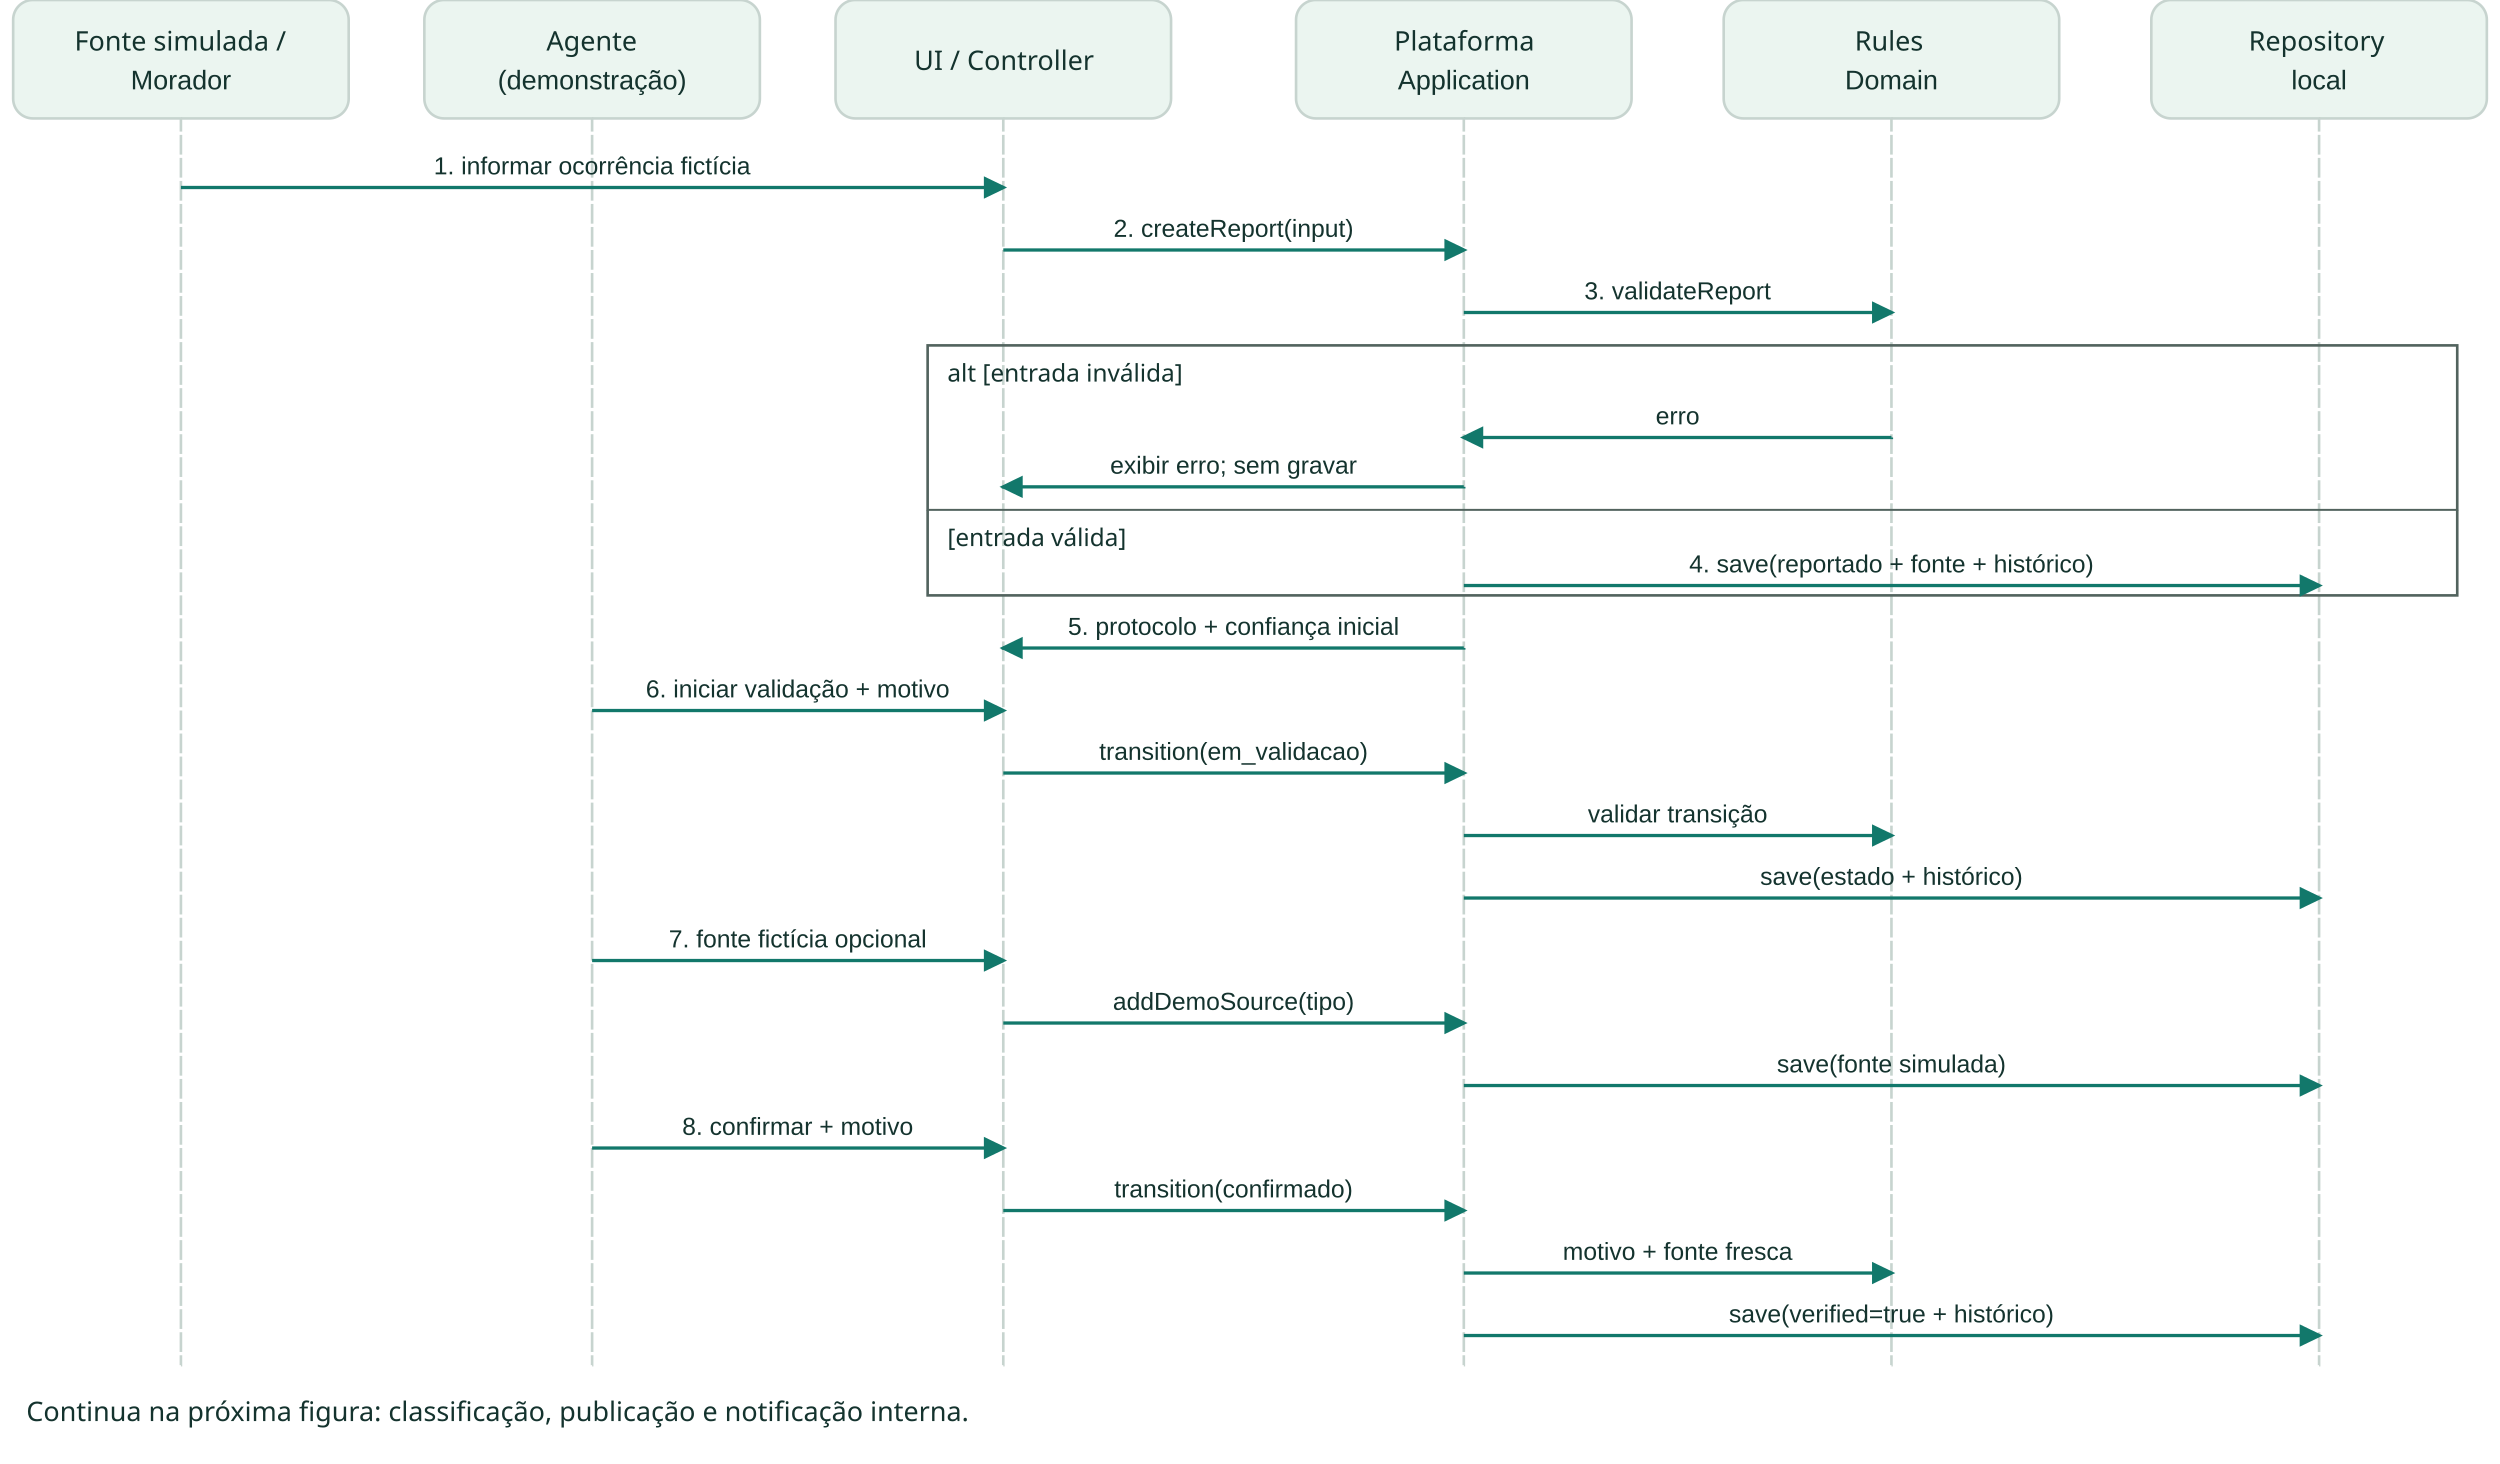
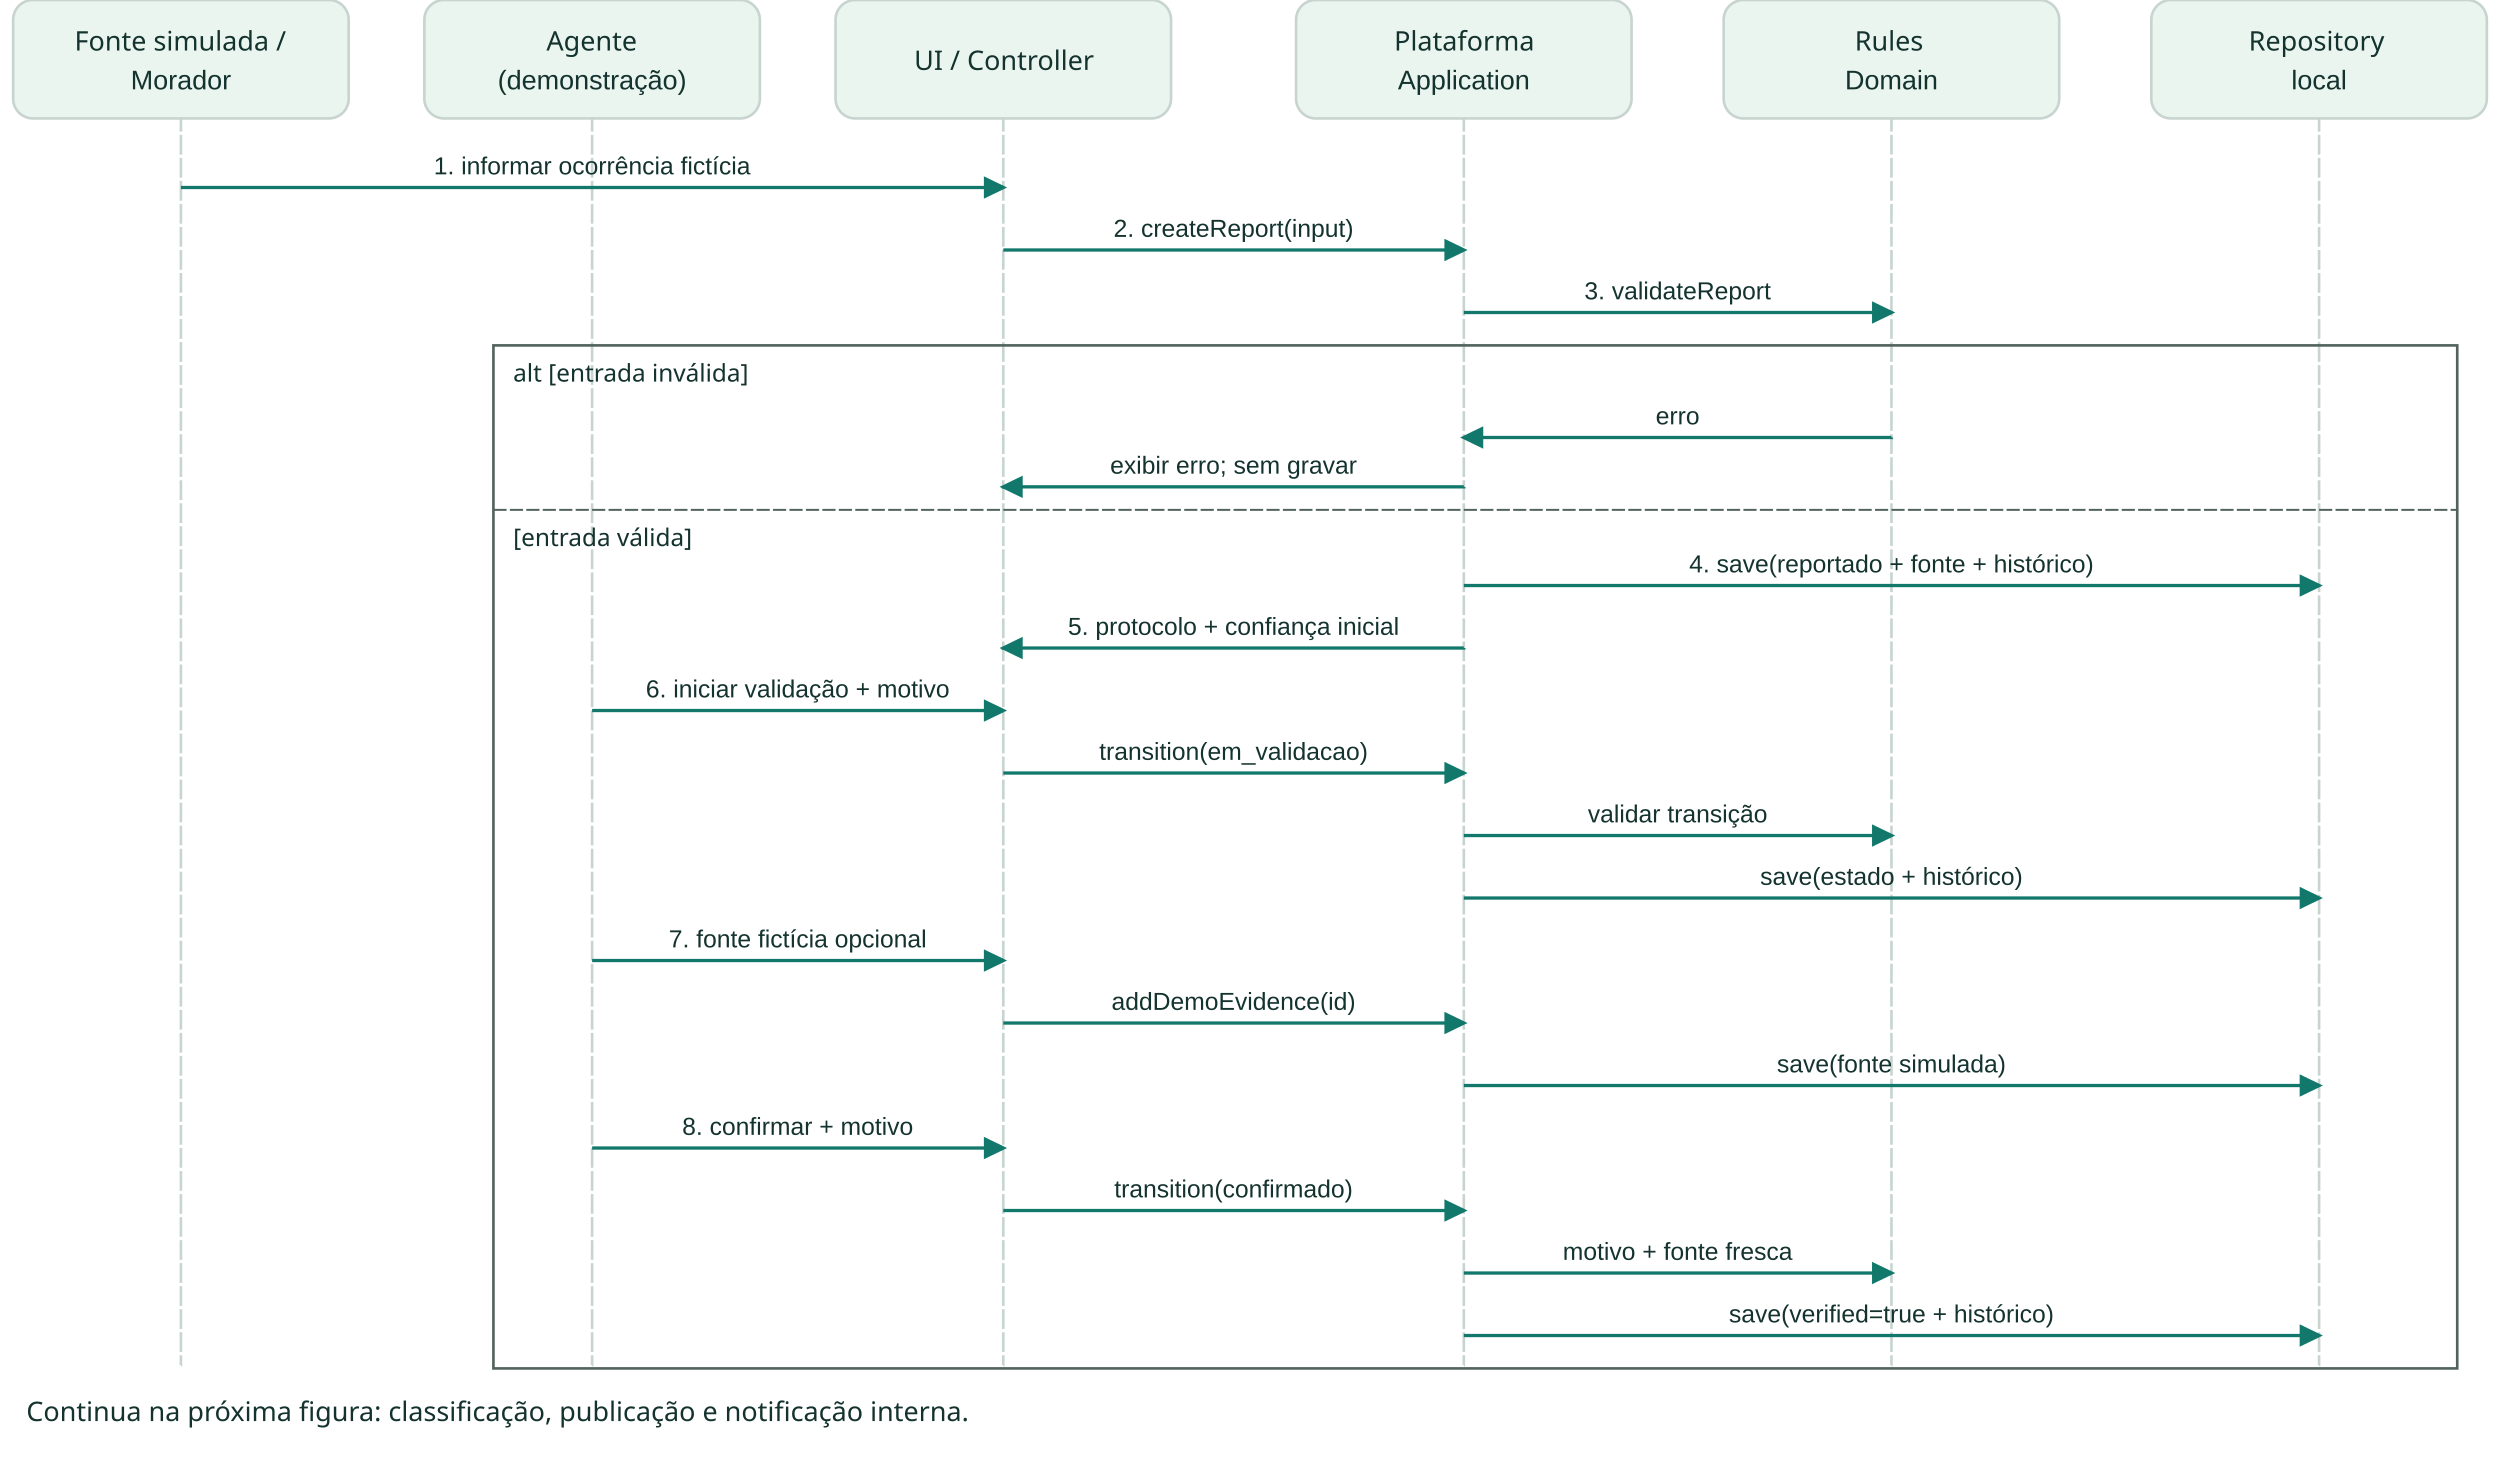
<svg xmlns="http://www.w3.org/2000/svg" width="760" height="445" preserveAspectRatio="xMinYMin meet" viewBox="0 0 760 445" version="1.0" fill-rule="evenodd">
  <clipPath id="clip">
    <rect x="0" y="0" width="760" height="445" />
  </clipPath>
  <g id="group" transform="scale(1,-1) translate(0,-445)" style="clip-path: url(#clip)">
    <g transform="">
      <rect x="4" y="409" width="102" height="36" rx="6" ry="6" style="stroke: rgb(78%,83%,81%); stroke-linecap: butt; stroke-width: 0.8; fill: rgb(92%,96%,94%); fill-rule: evenodd;" />
      <text x="22.65" y="430.367" style="font-family: Arial-Bold; font-size: 8.2px;fill: rgb(8%,20%,18%); stroke:none;" transform="translate(0,860) scale(1,-1)">Fonte simulada /</text>
      <text x="39.733" y="418.167" style="font-family: Arial; font-size: 8.2px;fill: rgb(8%,20%,18%); stroke:none;" transform="translate(0,836) scale(1,-1)">Morador</text>
      <path d="M 55,409 L 55,30 Z" style="stroke: rgb(78%,83%,81%); stroke-linecap: butt; stroke-width: 0.8; stroke-dasharray: 4, 3;" />
      <rect x="129" y="409" width="102" height="36" rx="6" ry="6" style="stroke: rgb(78%,83%,81%); stroke-linecap: butt; stroke-width: 0.8; fill: rgb(92%,96%,94%); fill-rule: evenodd;" />
      <text x="166.104" y="430.367" style="font-family: Arial-Bold; font-size: 8.2px;fill: rgb(8%,20%,18%); stroke:none;" transform="translate(0,860) scale(1,-1)">Agente</text>
      <text x="151.288" y="418.167" style="font-family: Arial; font-size: 8.2px;fill: rgb(8%,20%,18%); stroke:none;" transform="translate(0,836) scale(1,-1)">(demonstração)</text>
      <path d="M 180,409 L 180,30 Z" style="stroke: rgb(78%,83%,81%); stroke-linecap: butt; stroke-width: 0.8; stroke-dasharray: 4, 3;" />
      <rect x="254" y="409" width="102" height="36" rx="6" ry="6" style="stroke: rgb(78%,83%,81%); stroke-linecap: butt; stroke-width: 0.8; fill: rgb(92%,96%,94%); fill-rule: evenodd;" />
      <text x="277.894" y="424.267" style="font-family: Arial-Bold; font-size: 8.2px;fill: rgb(8%,20%,18%); stroke:none;" transform="translate(0,848) scale(1,-1)">UI / Controller</text>
      <path d="M 305,409 L 305,30 Z" style="stroke: rgb(78%,83%,81%); stroke-linecap: butt; stroke-width: 0.8; stroke-dasharray: 4, 3;" />
      <rect x="394" y="409" width="102" height="36" rx="6" ry="6" style="stroke: rgb(78%,83%,81%); stroke-linecap: butt; stroke-width: 0.8; fill: rgb(92%,96%,94%); fill-rule: evenodd;" />
      <text x="423.809" y="430.367" style="font-family: Arial-Bold; font-size: 8.2px;fill: rgb(8%,20%,18%); stroke:none;" transform="translate(0,860) scale(1,-1)">Plataforma</text>
      <text x="424.942" y="418.167" style="font-family: Arial; font-size: 8.2px;fill: rgb(8%,20%,18%); stroke:none;" transform="translate(0,836) scale(1,-1)">Application</text>
      <path d="M 445,409 L 445,30 Z" style="stroke: rgb(78%,83%,81%); stroke-linecap: butt; stroke-width: 0.8; stroke-dasharray: 4, 3;" />
      <rect x="524" y="409" width="102" height="36" rx="6" ry="6" style="stroke: rgb(78%,83%,81%); stroke-linecap: butt; stroke-width: 0.8; fill: rgb(92%,96%,94%); fill-rule: evenodd;" />
      <text x="563.835" y="430.367" style="font-family: Arial-Bold; font-size: 8.2px;fill: rgb(8%,20%,18%); stroke:none;" transform="translate(0,860) scale(1,-1)">Rules</text>
      <text x="560.872" y="418.167" style="font-family: Arial; font-size: 8.2px;fill: rgb(8%,20%,18%); stroke:none;" transform="translate(0,836) scale(1,-1)">Domain</text>
      <path d="M 575,409 L 575,30 Z" style="stroke: rgb(78%,83%,81%); stroke-linecap: butt; stroke-width: 0.8; stroke-dasharray: 4, 3;" />
      <rect x="654" y="409" width="102" height="36" rx="6" ry="6" style="stroke: rgb(78%,83%,81%); stroke-linecap: butt; stroke-width: 0.8; fill: rgb(92%,96%,94%); fill-rule: evenodd;" />
      <text x="683.585" y="430.367" style="font-family: Arial-Bold; font-size: 8.2px;fill: rgb(8%,20%,18%); stroke:none;" transform="translate(0,860) scale(1,-1)">Repository</text>
      <text x="696.568" y="418.167" style="font-family: Arial; font-size: 8.2px;fill: rgb(8%,20%,18%); stroke:none;" transform="translate(0,836) scale(1,-1)">local</text>
      <path d="M 705,409 L 705,30 Z" style="stroke: rgb(78%,83%,81%); stroke-linecap: butt; stroke-width: 0.8; stroke-dasharray: 4, 3;" />
      <path d="M 55,388 L 305,388 Z" style="stroke: rgb(7%,47%,42%); stroke-linecap: butt; stroke-width: 1;" />
      <polygon points="305 388, 299.597 390.61, 299.597 385.39" style="stroke: rgb(7%,47%,42%); stroke-linecap: butt; stroke-width: 1; fill: rgb(7%,47%,42%); fill-rule: evenodd;" />
      <text x="131.858" y="392.0" style="font-family: Arial; font-size: 7.5px;fill: rgb(8%,20%,18%); stroke:none;" transform="translate(0,784) scale(1,-1)">1. informar ocorrência fictícia</text>
      <path d="M 305,369 L 445,369 Z" style="stroke: rgb(7%,47%,42%); stroke-linecap: butt; stroke-width: 1;" />
      <polygon points="445 369, 439.597 371.61, 439.597 366.39" style="stroke: rgb(7%,47%,42%); stroke-linecap: butt; stroke-width: 1; fill: rgb(7%,47%,42%); fill-rule: evenodd;" />
      <text x="338.524" y="373.0" style="font-family: Arial; font-size: 7.5px;fill: rgb(8%,20%,18%); stroke:none;" transform="translate(0,746) scale(1,-1)">2. createReport(input)</text>
      <path d="M 445,350 L 575,350 Z" style="stroke: rgb(7%,47%,42%); stroke-linecap: butt; stroke-width: 1;" />
      <polygon points="575 350, 569.597 352.61, 569.597 347.39" style="stroke: rgb(7%,47%,42%); stroke-linecap: butt; stroke-width: 1; fill: rgb(7%,47%,42%); fill-rule: evenodd;" />
      <text x="481.65" y="354.0" style="font-family: Arial; font-size: 7.5px;fill: rgb(8%,20%,18%); stroke:none;" transform="translate(0,708) scale(1,-1)">3. validateReport</text>
-       <rect x="282" y="264" width="465" height="76" style="stroke: rgb(32%,39%,37%); stroke-linecap: butt; stroke-width: 0.8; fill: none; fill-rule: evenodd;" />
-       <text x="288" y="329.0" style="font-family: Arial-Bold; font-size: 7.4px;fill: rgb(8%,20%,18%); stroke:none;" transform="translate(0,658) scale(1,-1)">alt [entrada inválida]</text>
+       <rect x="150" y="29" width="597" height="311" style="stroke: rgb(32%,39%,37%); stroke-linecap: butt; stroke-width: 0.8; fill: none; fill-rule: evenodd;" />
+       <text x="156" y="329.0" style="font-family: Arial-Bold; font-size: 7.4px;fill: rgb(8%,20%,18%); stroke:none;" transform="translate(0,658) scale(1,-1)">alt [entrada inválida]</text>
      <path d="M 575,312 L 445,312 Z" style="stroke: rgb(7%,47%,42%); stroke-linecap: butt; stroke-width: 1; stroke-dasharray: 4, 3;" />
      <polygon points="445 312, 450.403 309.39, 450.403 314.61" style="stroke: rgb(7%,47%,42%); stroke-linecap: butt; stroke-width: 1; fill: rgb(7%,47%,42%); fill-rule: evenodd;" />
      <text x="503.331" y="316.0" style="font-family: Arial; font-size: 7.5px;fill: rgb(8%,20%,18%); stroke:none;" transform="translate(0,632) scale(1,-1)">erro</text>
      <path d="M 445,297 L 305,297 Z" style="stroke: rgb(7%,47%,42%); stroke-linecap: butt; stroke-width: 1; stroke-dasharray: 4, 3;" />
      <polygon points="305 297, 310.403 294.39, 310.403 299.61" style="stroke: rgb(7%,47%,42%); stroke-linecap: butt; stroke-width: 1; fill: rgb(7%,47%,42%); fill-rule: evenodd;" />
      <text x="337.489" y="301.0" style="font-family: Arial; font-size: 7.5px;fill: rgb(8%,20%,18%); stroke:none;" transform="translate(0,602) scale(1,-1)">exibir erro; sem gravar</text>
-       <path d="M 282,290 L 747,290 Z" style="stroke: rgb(32%,39%,37%); stroke-linecap: butt; stroke-width: 0.6; stroke-dasharray: 3, 2;" />
-       <text x="288" y="279.0" style="font-family: Arial-Bold; font-size: 7.4px;fill: rgb(8%,20%,18%); stroke:none;" transform="translate(0,558) scale(1,-1)">[entrada válida]</text>
+       <path d="M 150,290 L 747,290 Z" style="stroke: rgb(32%,39%,37%); stroke-linecap: butt; stroke-width: 0.6; stroke-dasharray: 3, 2;" />
+       <text x="156" y="279.0" style="font-family: Arial-Bold; font-size: 7.4px;fill: rgb(8%,20%,18%); stroke:none;" transform="translate(0,558) scale(1,-1)">[entrada válida]</text>
      <path d="M 445,267 L 705,267 Z" style="stroke: rgb(7%,47%,42%); stroke-linecap: butt; stroke-width: 1;" />
      <polygon points="705 267, 699.597 269.61, 699.597 264.39" style="stroke: rgb(7%,47%,42%); stroke-linecap: butt; stroke-width: 1; fill: rgb(7%,47%,42%); fill-rule: evenodd;" />
      <text x="513.508" y="271.0" style="font-family: Arial; font-size: 7.5px;fill: rgb(8%,20%,18%); stroke:none;" transform="translate(0,542) scale(1,-1)">4. save(reportado + fonte + histórico)</text>
      <path d="M 445,248 L 305,248 Z" style="stroke: rgb(7%,47%,42%); stroke-linecap: butt; stroke-width: 1; stroke-dasharray: 4, 3;" />
      <polygon points="305 248, 310.403 245.39, 310.403 250.61" style="stroke: rgb(7%,47%,42%); stroke-linecap: butt; stroke-width: 1; fill: rgb(7%,47%,42%); fill-rule: evenodd;" />
      <text x="324.657" y="252.0" style="font-family: Arial; font-size: 7.5px;fill: rgb(8%,20%,18%); stroke:none;" transform="translate(0,504) scale(1,-1)">5. protocolo + confiança inicial</text>
      <path d="M 180,229 L 305,229 Z" style="stroke: rgb(7%,47%,42%); stroke-linecap: butt; stroke-width: 1;" />
      <polygon points="305 229, 299.597 231.61, 299.597 226.39" style="stroke: rgb(7%,47%,42%); stroke-linecap: butt; stroke-width: 1; fill: rgb(7%,47%,42%); fill-rule: evenodd;" />
      <text x="196.332" y="233.0" style="font-family: Arial; font-size: 7.5px;fill: rgb(8%,20%,18%); stroke:none;" transform="translate(0,466) scale(1,-1)">6. iniciar validação + motivo</text>
      <path d="M 305,210 L 445,210 Z" style="stroke: rgb(7%,47%,42%); stroke-linecap: butt; stroke-width: 1;" />
      <polygon points="445 210, 439.597 212.61, 439.597 207.39" style="stroke: rgb(7%,47%,42%); stroke-linecap: butt; stroke-width: 1; fill: rgb(7%,47%,42%); fill-rule: evenodd;" />
      <text x="334.147" y="214.0" style="font-family: Arial; font-size: 7.5px;fill: rgb(8%,20%,18%); stroke:none;" transform="translate(0,428) scale(1,-1)">transition(em_validacao)</text>
      <path d="M 445,191 L 575,191 Z" style="stroke: rgb(7%,47%,42%); stroke-linecap: butt; stroke-width: 1;" />
      <polygon points="575 191, 569.597 193.61, 569.597 188.39" style="stroke: rgb(7%,47%,42%); stroke-linecap: butt; stroke-width: 1; fill: rgb(7%,47%,42%); fill-rule: evenodd;" />
      <text x="482.695" y="195.0" style="font-family: Arial; font-size: 7.5px;fill: rgb(8%,20%,18%); stroke:none;" transform="translate(0,390) scale(1,-1)">validar transição</text>
      <path d="M 445,172 L 705,172 Z" style="stroke: rgb(7%,47%,42%); stroke-linecap: butt; stroke-width: 1;" />
      <polygon points="705 172, 699.597 174.61, 699.597 169.39" style="stroke: rgb(7%,47%,42%); stroke-linecap: butt; stroke-width: 1; fill: rgb(7%,47%,42%); fill-rule: evenodd;" />
      <text x="535.085" y="176.0" style="font-family: Arial; font-size: 7.5px;fill: rgb(8%,20%,18%); stroke:none;" transform="translate(0,352) scale(1,-1)">save(estado + histórico)</text>
      <path d="M 180,153 L 305,153 Z" style="stroke: rgb(7%,47%,42%); stroke-linecap: butt; stroke-width: 1;" />
      <polygon points="305 153, 299.597 155.61, 299.597 150.39" style="stroke: rgb(7%,47%,42%); stroke-linecap: butt; stroke-width: 1; fill: rgb(7%,47%,42%); fill-rule: evenodd;" />
      <text x="203.31" y="157.0" style="font-family: Arial; font-size: 7.5px;fill: rgb(8%,20%,18%); stroke:none;" transform="translate(0,314) scale(1,-1)">7. fonte fictícia opcional</text>
      <path d="M 305,134 L 445,134 Z" style="stroke: rgb(7%,47%,42%); stroke-linecap: butt; stroke-width: 1;" />
      <polygon points="445 134, 439.597 136.61, 439.597 131.39" style="stroke: rgb(7%,47%,42%); stroke-linecap: butt; stroke-width: 1; fill: rgb(7%,47%,42%); fill-rule: evenodd;" />
-       <text x="338.315" y="138.0" style="font-family: Arial; font-size: 7.5px;fill: rgb(8%,20%,18%); stroke:none;" transform="translate(0,276) scale(1,-1)">addDemoSource(tipo)</text>
+       <text x="337.897" y="138.0" style="font-family: Arial; font-size: 7.5px;fill: rgb(8%,20%,18%); stroke:none;" transform="translate(0,276) scale(1,-1)">addDemoEvidence(id)</text>
      <path d="M 445,115 L 705,115 Z" style="stroke: rgb(7%,47%,42%); stroke-linecap: butt; stroke-width: 1;" />
      <polygon points="705 115, 699.597 117.61, 699.597 112.39" style="stroke: rgb(7%,47%,42%); stroke-linecap: butt; stroke-width: 1; fill: rgb(7%,47%,42%); fill-rule: evenodd;" />
      <text x="540.192" y="119.0" style="font-family: Arial; font-size: 7.5px;fill: rgb(8%,20%,18%); stroke:none;" transform="translate(0,238) scale(1,-1)">save(fonte simulada)</text>
      <path d="M 180,96 L 305,96 Z" style="stroke: rgb(7%,47%,42%); stroke-linecap: butt; stroke-width: 1;" />
      <polygon points="305 96, 299.597 98.61, 299.597 93.39" style="stroke: rgb(7%,47%,42%); stroke-linecap: butt; stroke-width: 1; fill: rgb(7%,47%,42%); fill-rule: evenodd;" />
      <text x="207.384" y="100.0" style="font-family: Arial; font-size: 7.5px;fill: rgb(8%,20%,18%); stroke:none;" transform="translate(0,200) scale(1,-1)">8. confirmar + motivo</text>
      <path d="M 305,77 L 445,77 Z" style="stroke: rgb(7%,47%,42%); stroke-linecap: butt; stroke-width: 1;" />
      <polygon points="445 77, 439.597 79.61, 439.597 74.39" style="stroke: rgb(7%,47%,42%); stroke-linecap: butt; stroke-width: 1; fill: rgb(7%,47%,42%); fill-rule: evenodd;" />
      <text x="338.736" y="81.0" style="font-family: Arial; font-size: 7.5px;fill: rgb(8%,20%,18%); stroke:none;" transform="translate(0,162) scale(1,-1)">transition(confirmado)</text>
      <path d="M 445,58 L 575,58 Z" style="stroke: rgb(7%,47%,42%); stroke-linecap: butt; stroke-width: 1;" />
      <polygon points="575 58, 569.597 60.61, 569.597 55.39" style="stroke: rgb(7%,47%,42%); stroke-linecap: butt; stroke-width: 1; fill: rgb(7%,47%,42%); fill-rule: evenodd;" />
      <text x="475.087" y="62.0" style="font-family: Arial; font-size: 7.5px;fill: rgb(8%,20%,18%); stroke:none;" transform="translate(0,124) scale(1,-1)">motivo + fonte fresca</text>
      <path d="M 445,39 L 705,39 Z" style="stroke: rgb(7%,47%,42%); stroke-linecap: butt; stroke-width: 1;" />
      <polygon points="705 39, 699.597 41.61, 699.597 36.39" style="stroke: rgb(7%,47%,42%); stroke-linecap: butt; stroke-width: 1; fill: rgb(7%,47%,42%); fill-rule: evenodd;" />
      <text x="525.604" y="43.0" style="font-family: Arial; font-size: 7.5px;fill: rgb(8%,20%,18%); stroke:none;" transform="translate(0,86) scale(1,-1)">save(verified=true + histórico)</text>
      <text x="8" y="13.0" style="font-family: Arial-Bold; font-size: 8.2px;fill: rgb(8%,20%,18%); stroke:none;" transform="translate(0,26) scale(1,-1)">Continua na próxima figura: classificação, publicação e notificação interna.</text>
    </g>
  </g>
</svg>
